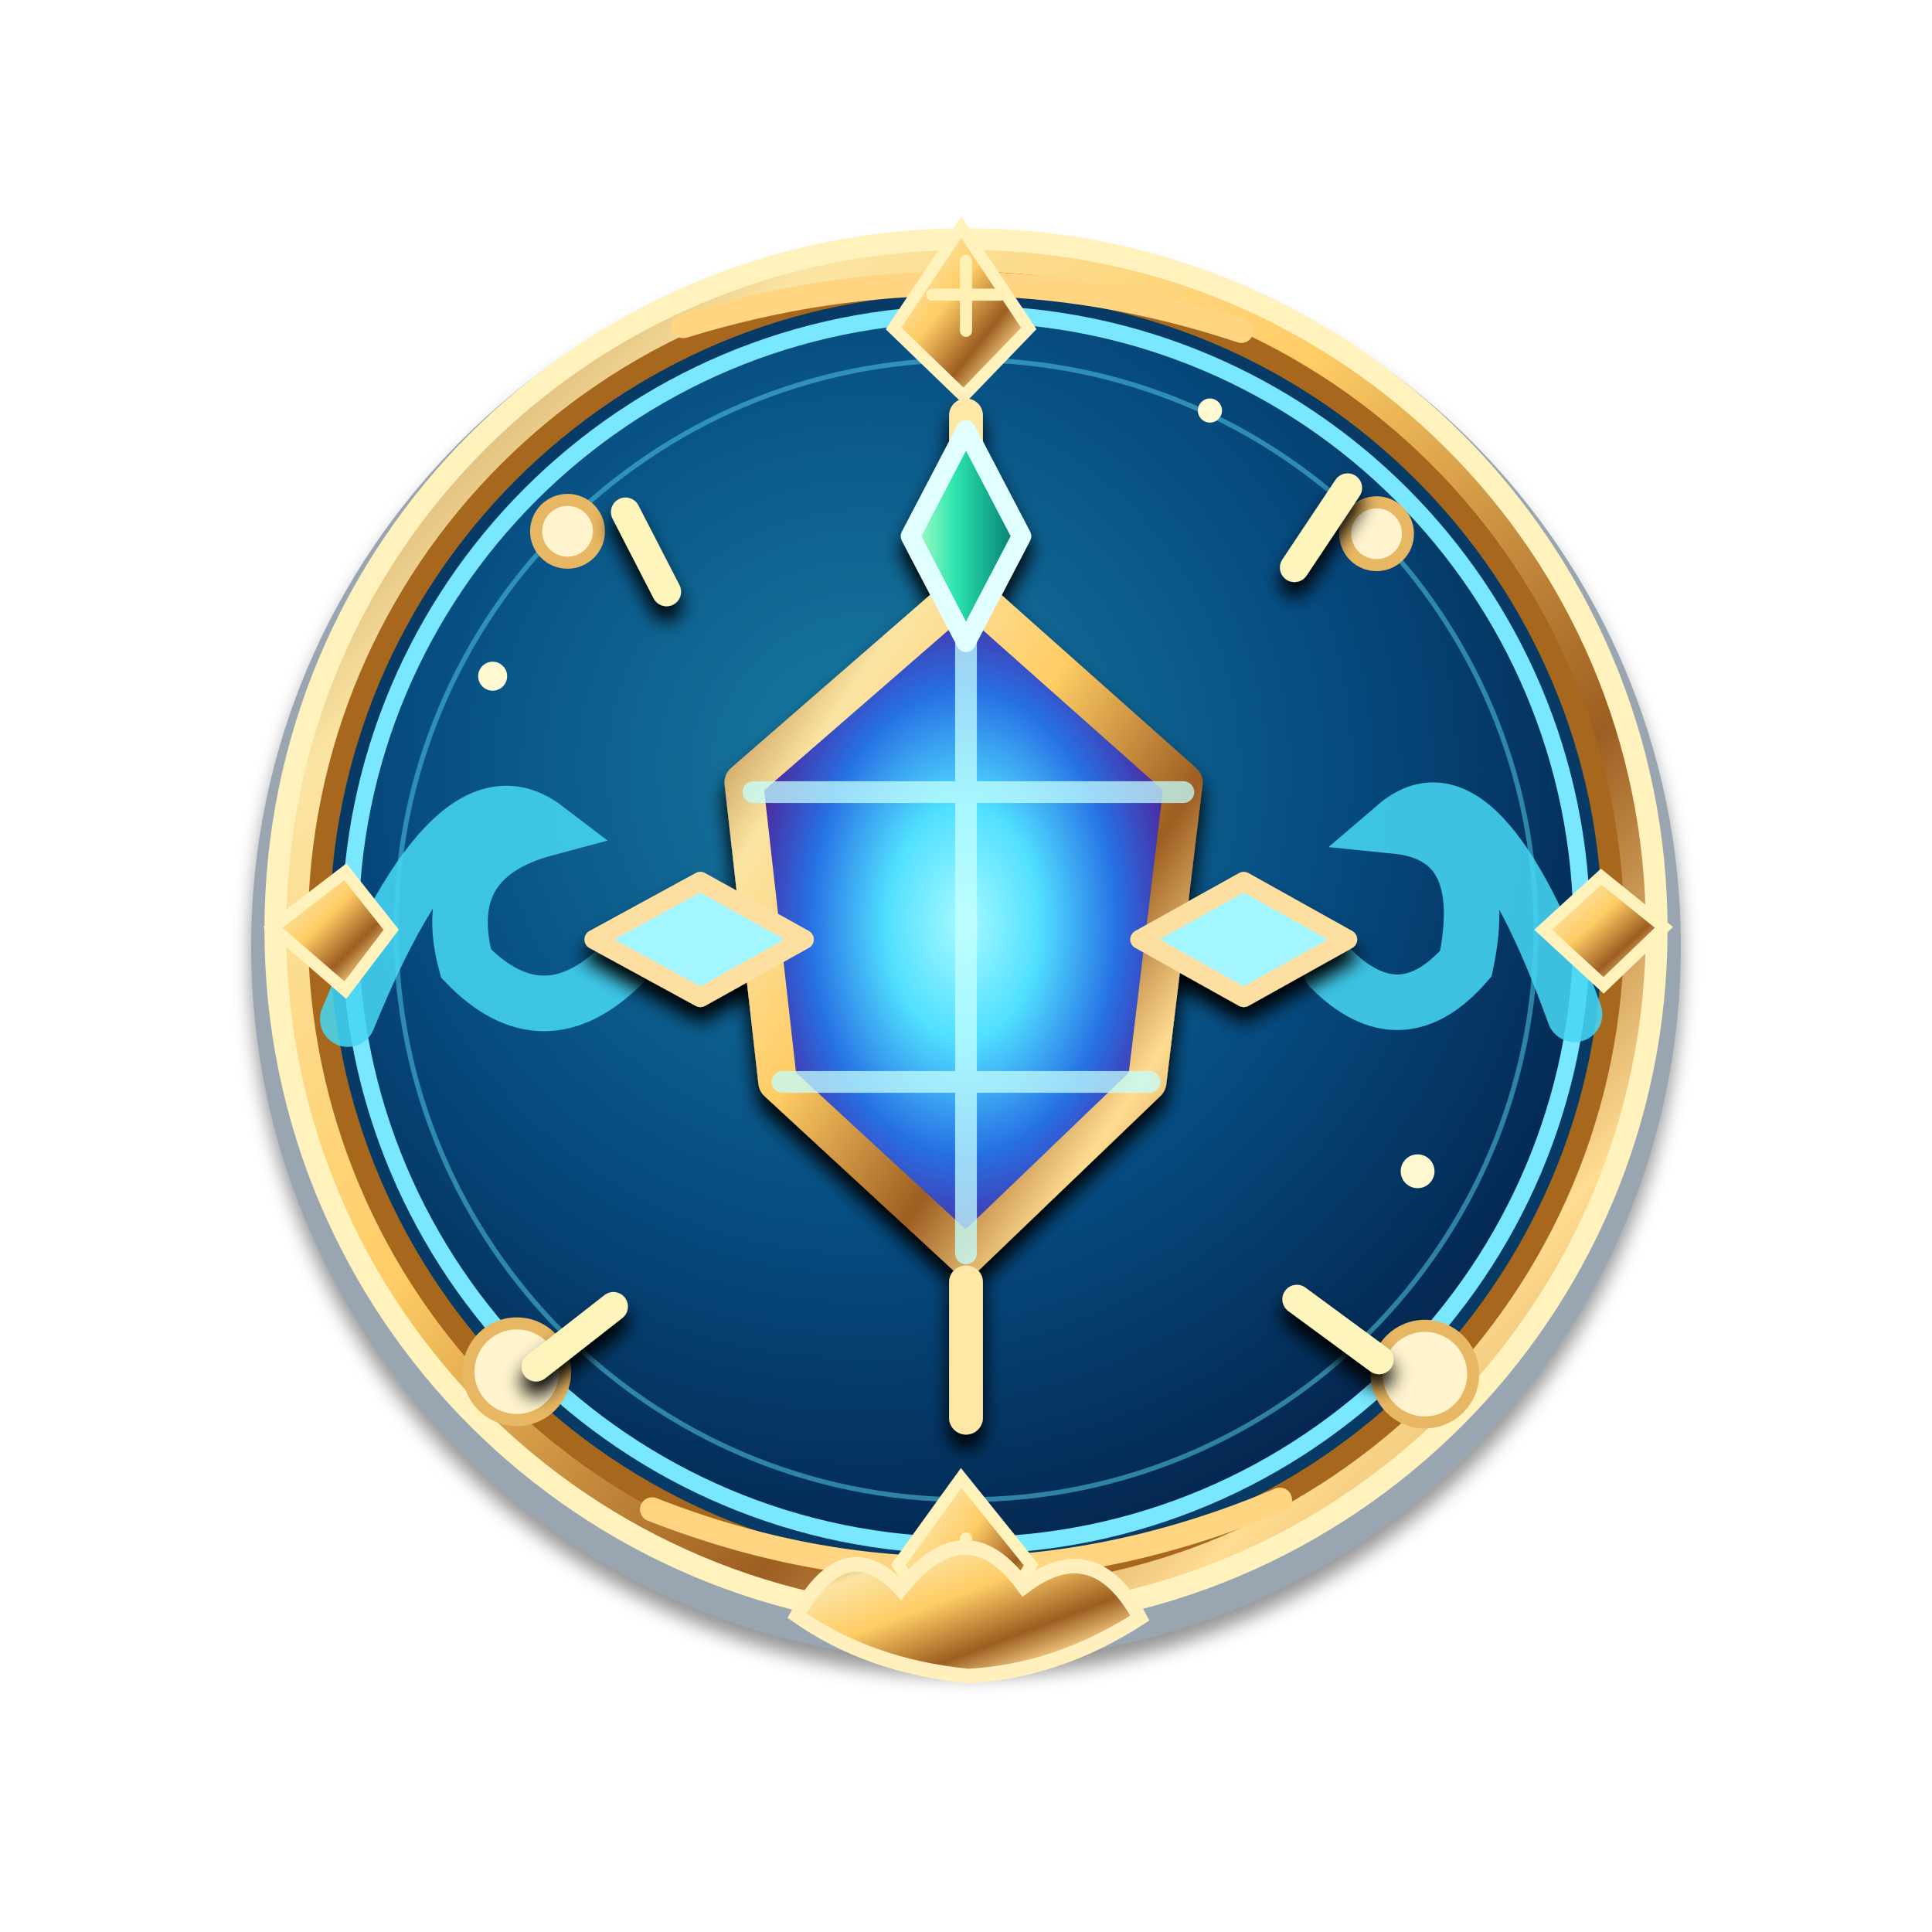
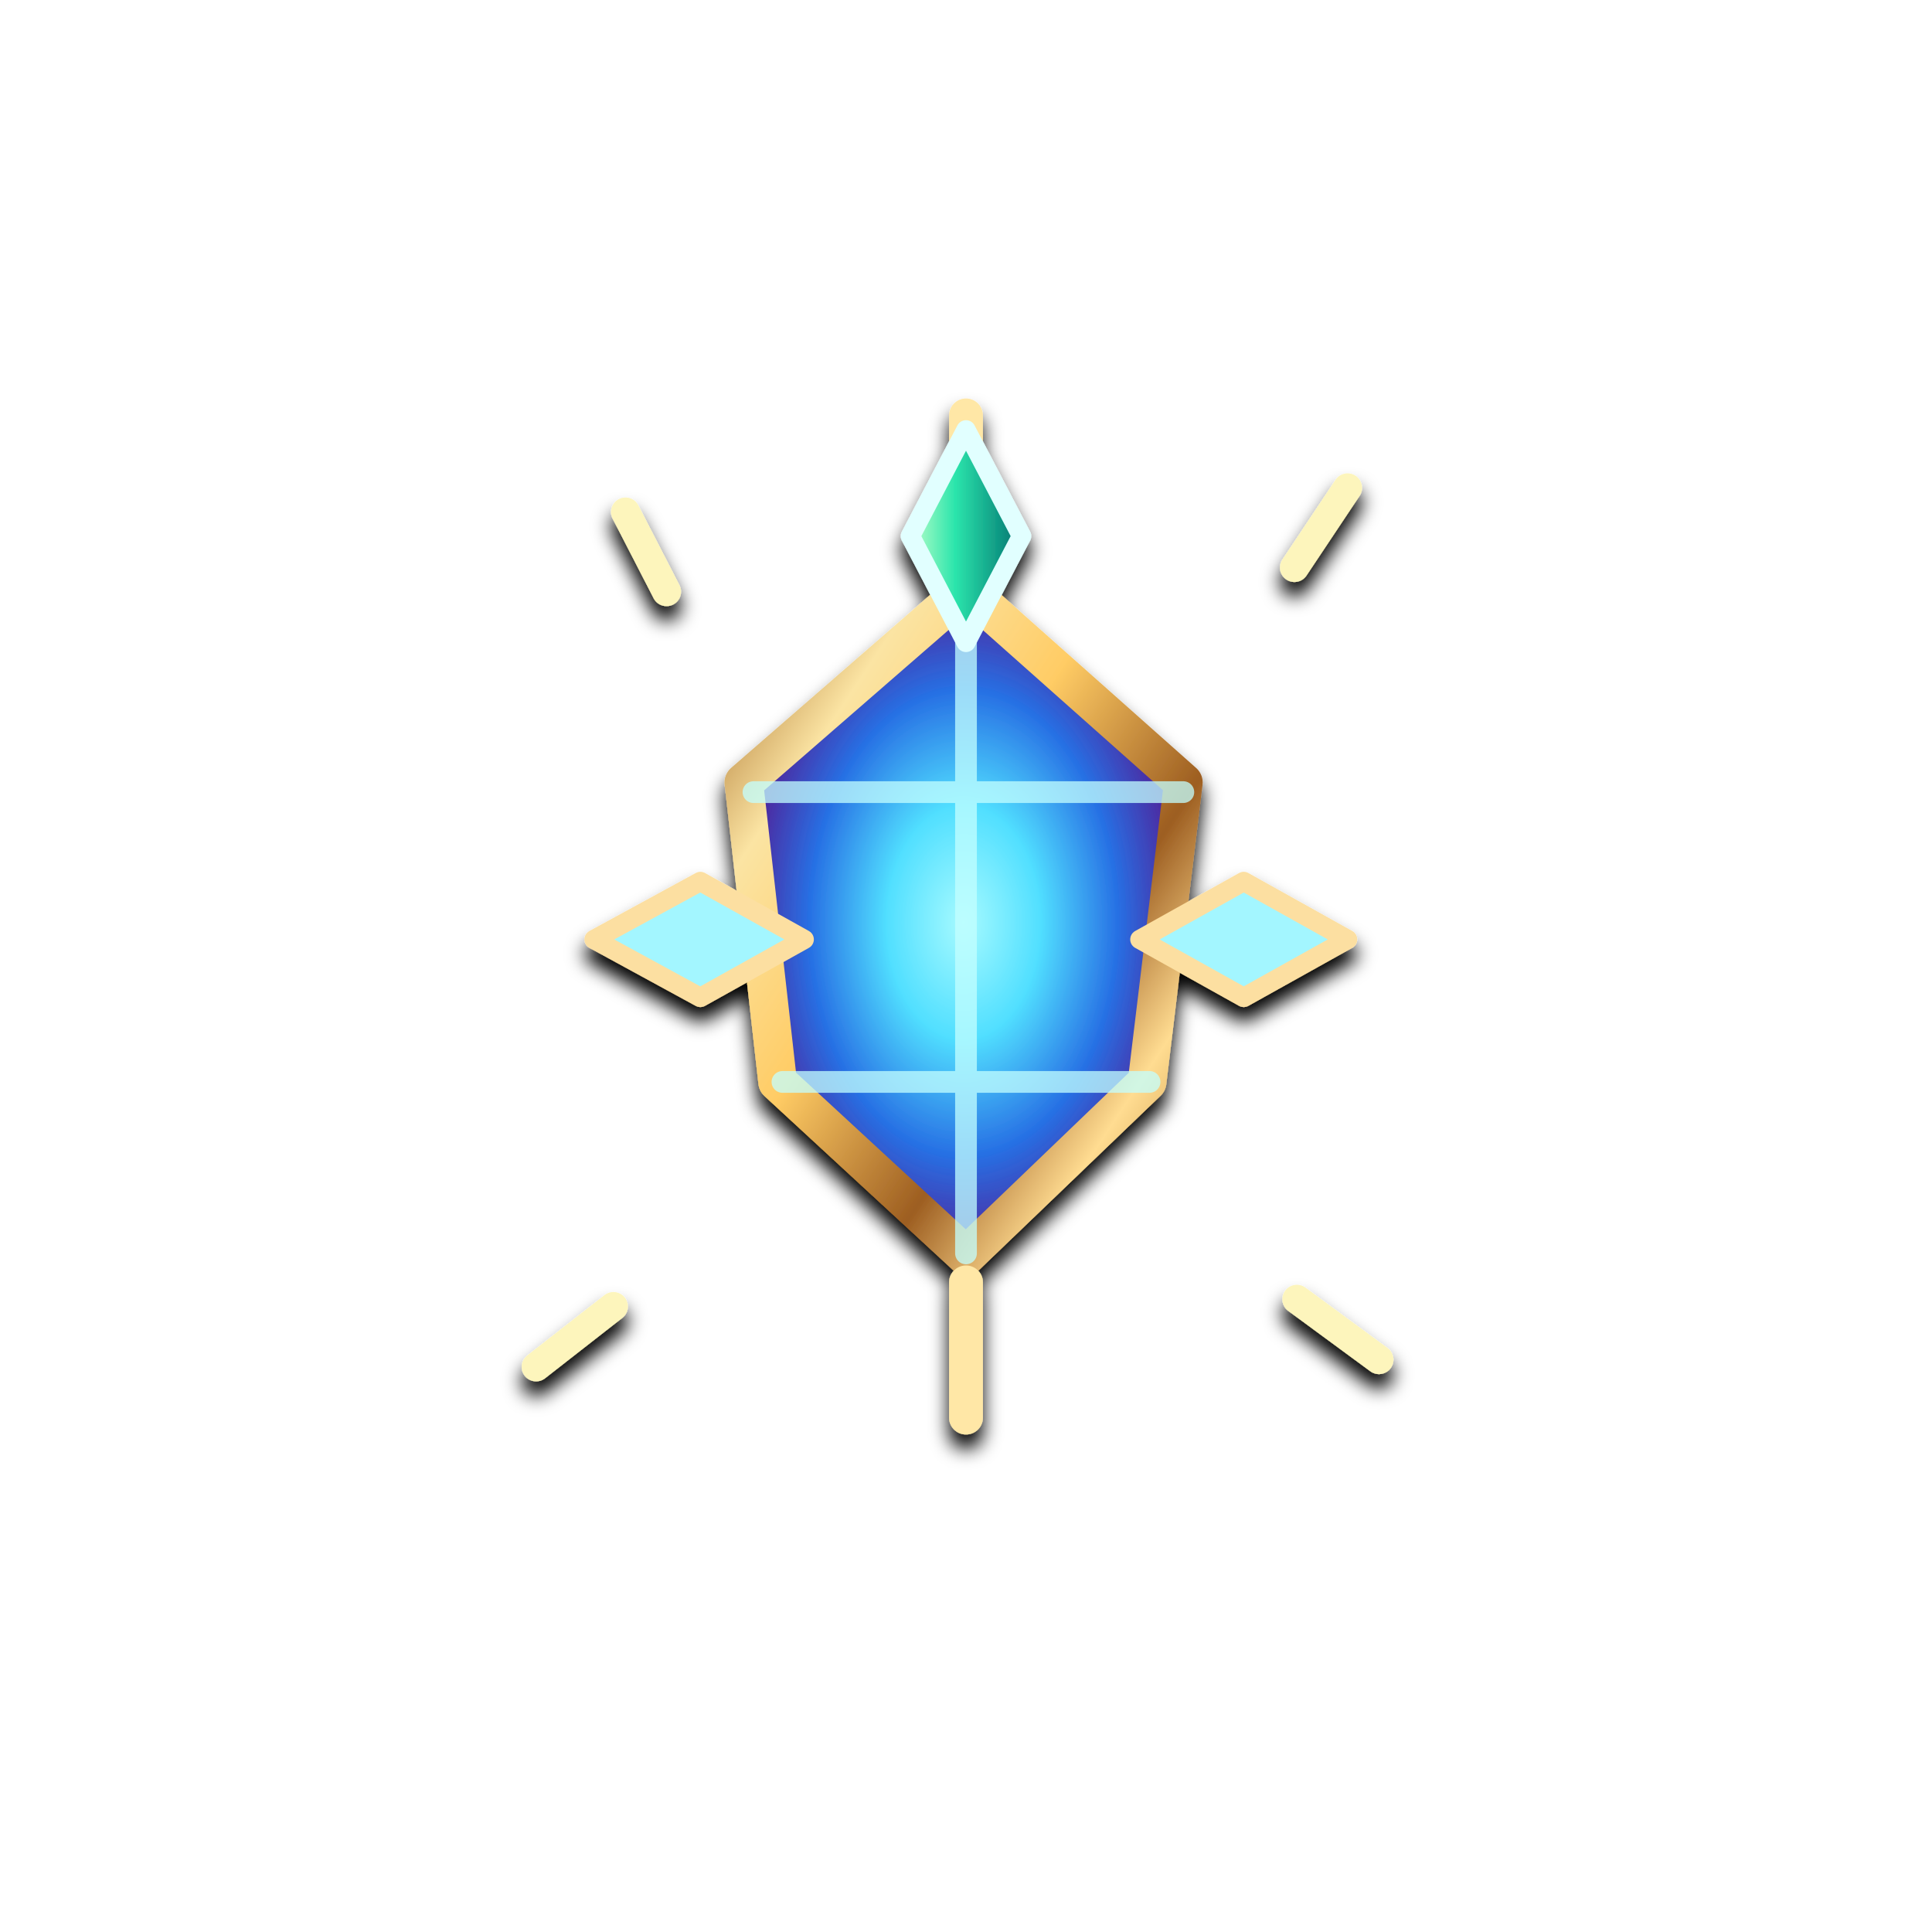
<svg xmlns="http://www.w3.org/2000/svg" viewBox="0 0 800 800" width="1024" height="1024">
  <defs>
    <radialGradient id="sea" cx="42%" cy="37%" r="72%">
      <stop stop-color="#187da2" />
      <stop offset=".52" stop-color="#064c81" />
      <stop offset="1" stop-color="#031d43" />
    </radialGradient>
    <radialGradient id="aqua">
      <stop stop-color="#8cfffb" />
      <stop offset=".57" stop-color="#399bd9" />
      <stop offset="1" stop-color="#103e80" />
    </radialGradient>
    <linearGradient id="gold" x1="0" y1="0" x2="1" y2="1">
      <stop stop-color="#a0641e" />
      <stop offset=".2" stop-color="#fbe4a3" />
      <stop offset=".42" stop-color="#ffcc65" />
      <stop offset=".66" stop-color="#9d5e21" />
      <stop offset=".82" stop-color="#ffdc91" />
      <stop offset="1" stop-color="#bc842f" />
    </linearGradient>
    <radialGradient id="iris">
      <stop stop-color="#a6faff" />
      <stop offset=".35" stop-color="#51dfff" />
      <stop offset=".7" stop-color="#2770e4" />
      <stop offset="1" stop-color="#502299" />
    </radialGradient>
    <radialGradient id="lens">
      <stop stop-color="#a0ffff" />
      <stop offset=".3" stop-color="#368eba" />
      <stop offset=".78" stop-color="#082c5d" />
      <stop offset="1" stop-color="#04152f" />
    </radialGradient>
    <linearGradient id="shield" x1="0" x2="1">
      <stop stop-color="#063669" />
      <stop offset=".5" stop-color="#1d97c2" />
      <stop offset="1" stop-color="#073a79" />
    </linearGradient>
    <linearGradient id="heal">
      <stop stop-color="#b8ffc9" />
      <stop offset=".4" stop-color="#2ce5ac" />
      <stop offset="1" stop-color="#00726f" />
    </linearGradient>
    <radialGradient id="poison">
      <stop stop-color="#e793f9" />
      <stop offset=".65" stop-color="#943dba" />
      <stop offset="1" stop-color="#33116c" />
    </radialGradient>
    <linearGradient id="ice" x1="0" x2="1">
      <stop stop-color="#e7fcff" />
      <stop offset=".5" stop-color="#44c8f3" />
      <stop offset="1" stop-color="#2769b9" />
    </linearGradient>
    <filter id="shadow" x="-30%" y="-30%" width="160%" height="160%">
      <feGaussianBlur in="SourceAlpha" stdDeviation="4" result="blur" />
      <feOffset dx="0" dy="6" result="offset" />
      <feMerge>
        <feMergeNode in="offset" />
        <feMergeNode in="SourceGraphic" />
      </feMerge>
    </filter>
    <filter id="glow" x="-50%" y="-50%" width="200%" height="200%">
      <feGaussianBlur stdDeviation="3" result="blur" />
      <feMerge>
        <feMergeNode in="blur" />
        <feMergeNode in="SourceGraphic" />
      </feMerge>
    </filter>
  </defs>
-   <circle cx="400" cy="392" r="296" fill="#072a47" opacity=".42" filter="url(#shadow)" />
-   <circle cx="400" cy="385" r="286" fill="url(#gold)" stroke="#fff2bd" stroke-width="9" />
-   <circle cx="400" cy="385" r="268" fill="#073a65" stroke="#a7681e" stroke-width="9" />
-   <circle cx="400" cy="385" r="255" fill="url(#sea)" stroke="#79e8ff" stroke-width="7" />
-   <circle cx="400" cy="385" r="236" fill="none" stroke="#4abbd8" stroke-width="2" opacity=".6" />
-   <path d="M144 422 Q188 314 226 343 Q181 355 193 399 Q225 432 258 399" stroke="#46d7f3" stroke-width="23" fill="none" stroke-linecap="round" opacity=".86" />
-   <path d="M652 420 Q613 312 578 342 Q618 346 607 399 Q580 430 551 401" stroke="#46d7f3" stroke-width="23" fill="none" stroke-linecap="round" opacity=".86" />
-   <g stroke="#ffd581" stroke-width="10" fill="none" stroke-linecap="round">
-     <path d="M283 135 Q400 99 514 137" />
-     <path d="M270 625 Q400 676 530 621" />
-   </g>
-   <g fill="url(#gold)" stroke="#fff2bd" stroke-width="5">
-     <path d="M398 94 426 136 399 164 370 136Z" />
-     <path d="M398 612 427 648 400 691 372 648Z" />
-     <path d="M113 384 143 361 162 385 143 410Z" />
-     <path d="M639 385 663 363 689 384 664 408Z" />
-   </g>
-   <g fill="#fff4ce" stroke="#e8b763" stroke-width="5">
-     <circle cx="214" cy="568" r="20" />
-     <circle cx="590" cy="569" r="20" />
-     <circle cx="235" cy="220" r="13" />
-     <circle cx="570" cy="221" r="13" />
-   </g>
-   <g fill="none" stroke="#fff0b5" stroke-width="5" stroke-linecap="round">
-     <path d="M400 108 V137 M386 122 H414" />
-     <path d="M400 637 V673 M384 655 H416" />
-   </g>
-   <g fill="url(#gold)" stroke="#fff0be" stroke-width="6">
-     <path d="M330 669 Q350 633 373 658 Q400 624 424 657 Q453 635 472 670 Q438 692 401 694 Q360 690 330 669Z" />
-   </g>
-   <g fill="#fff8d1">
-     <circle cx="204" cy="280" r="6" />
-     <circle cx="587" cy="485" r="7" />
-     <circle cx="501" cy="170" r="5" />
-   </g>
  <g filter="url(#shadow)" stroke-linecap="round" stroke-linejoin="round">
    <path d="M400 244l90 80-15 124-75 72-78-72-14-124Z" fill="url(#iris)" stroke="url(#gold)" stroke-width="16" />
    <path d="M400 244v275M312 328h178M324 448h152" stroke="#c3ffff" stroke-width="9" opacity=".75" />
    <path d="M400 172v65m0 294v56M255 388h55m181 0h57" stroke="#ffe7a6" stroke-width="14" />
    <path d="M400 178l23 44-23 44-23-44Z" fill="url(#heal)" stroke="#e1ffff" stroke-width="8" />
    <path d="M246 389l44-24 43 24-43 24Z" fill="#a3f6ff" stroke="#fcdfa1" stroke-width="8" />
    <path d="M558 389l-43-24-43 24 43 24Z" fill="#a3f6ff" stroke="#fcdfa1" stroke-width="8" />
    <path d="M276 245l-17-33m277 23 22-33M254 541l-32 25m315-28 34 25" stroke="#fdf5bc" stroke-width="12" />
  </g>
</svg>
